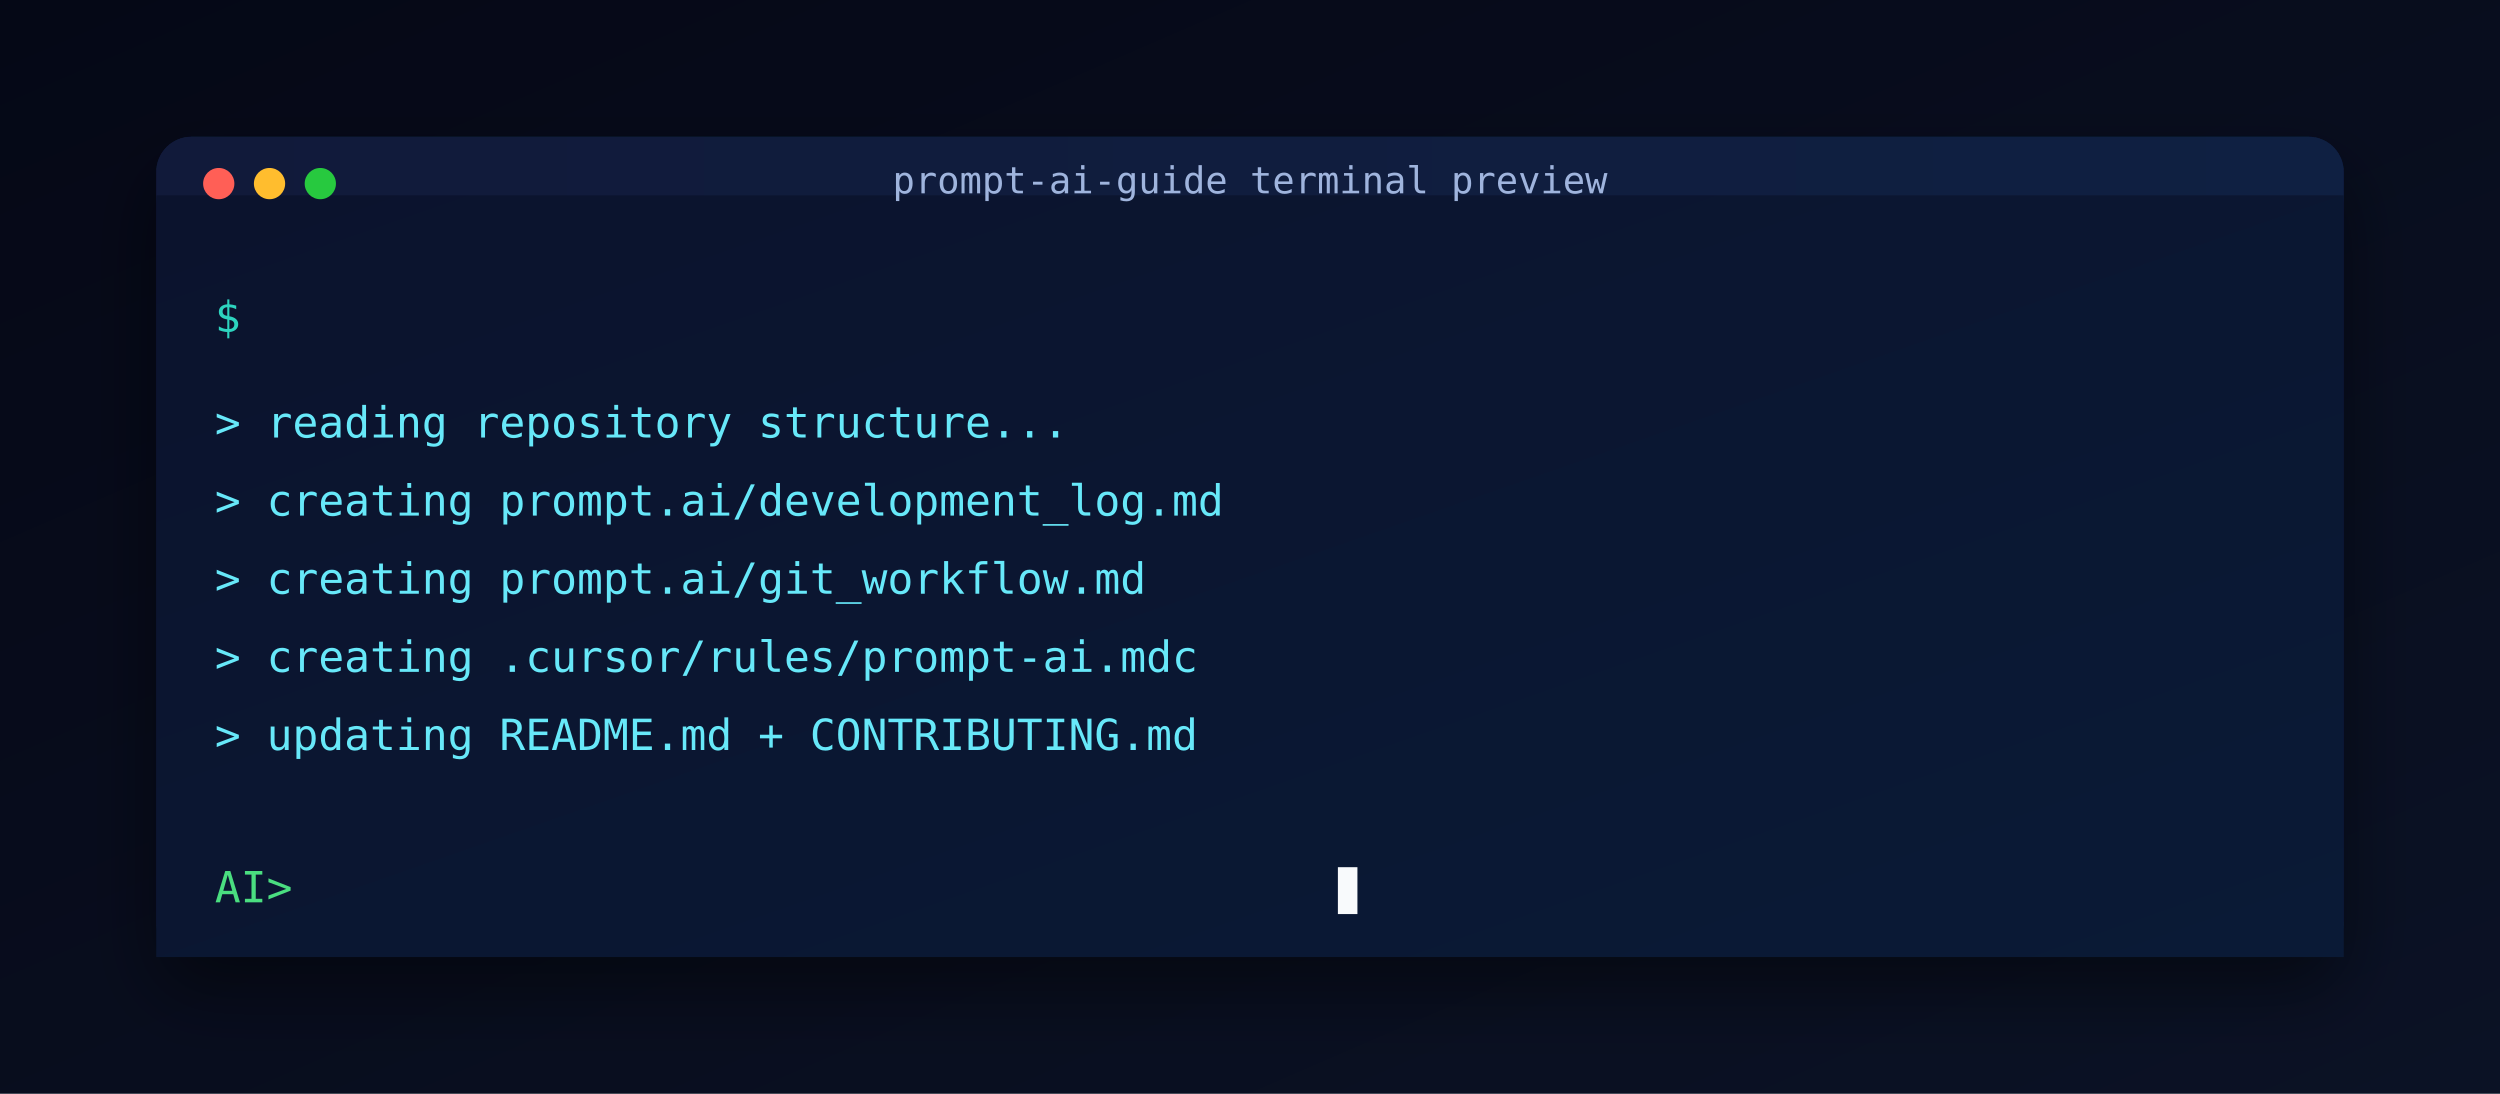
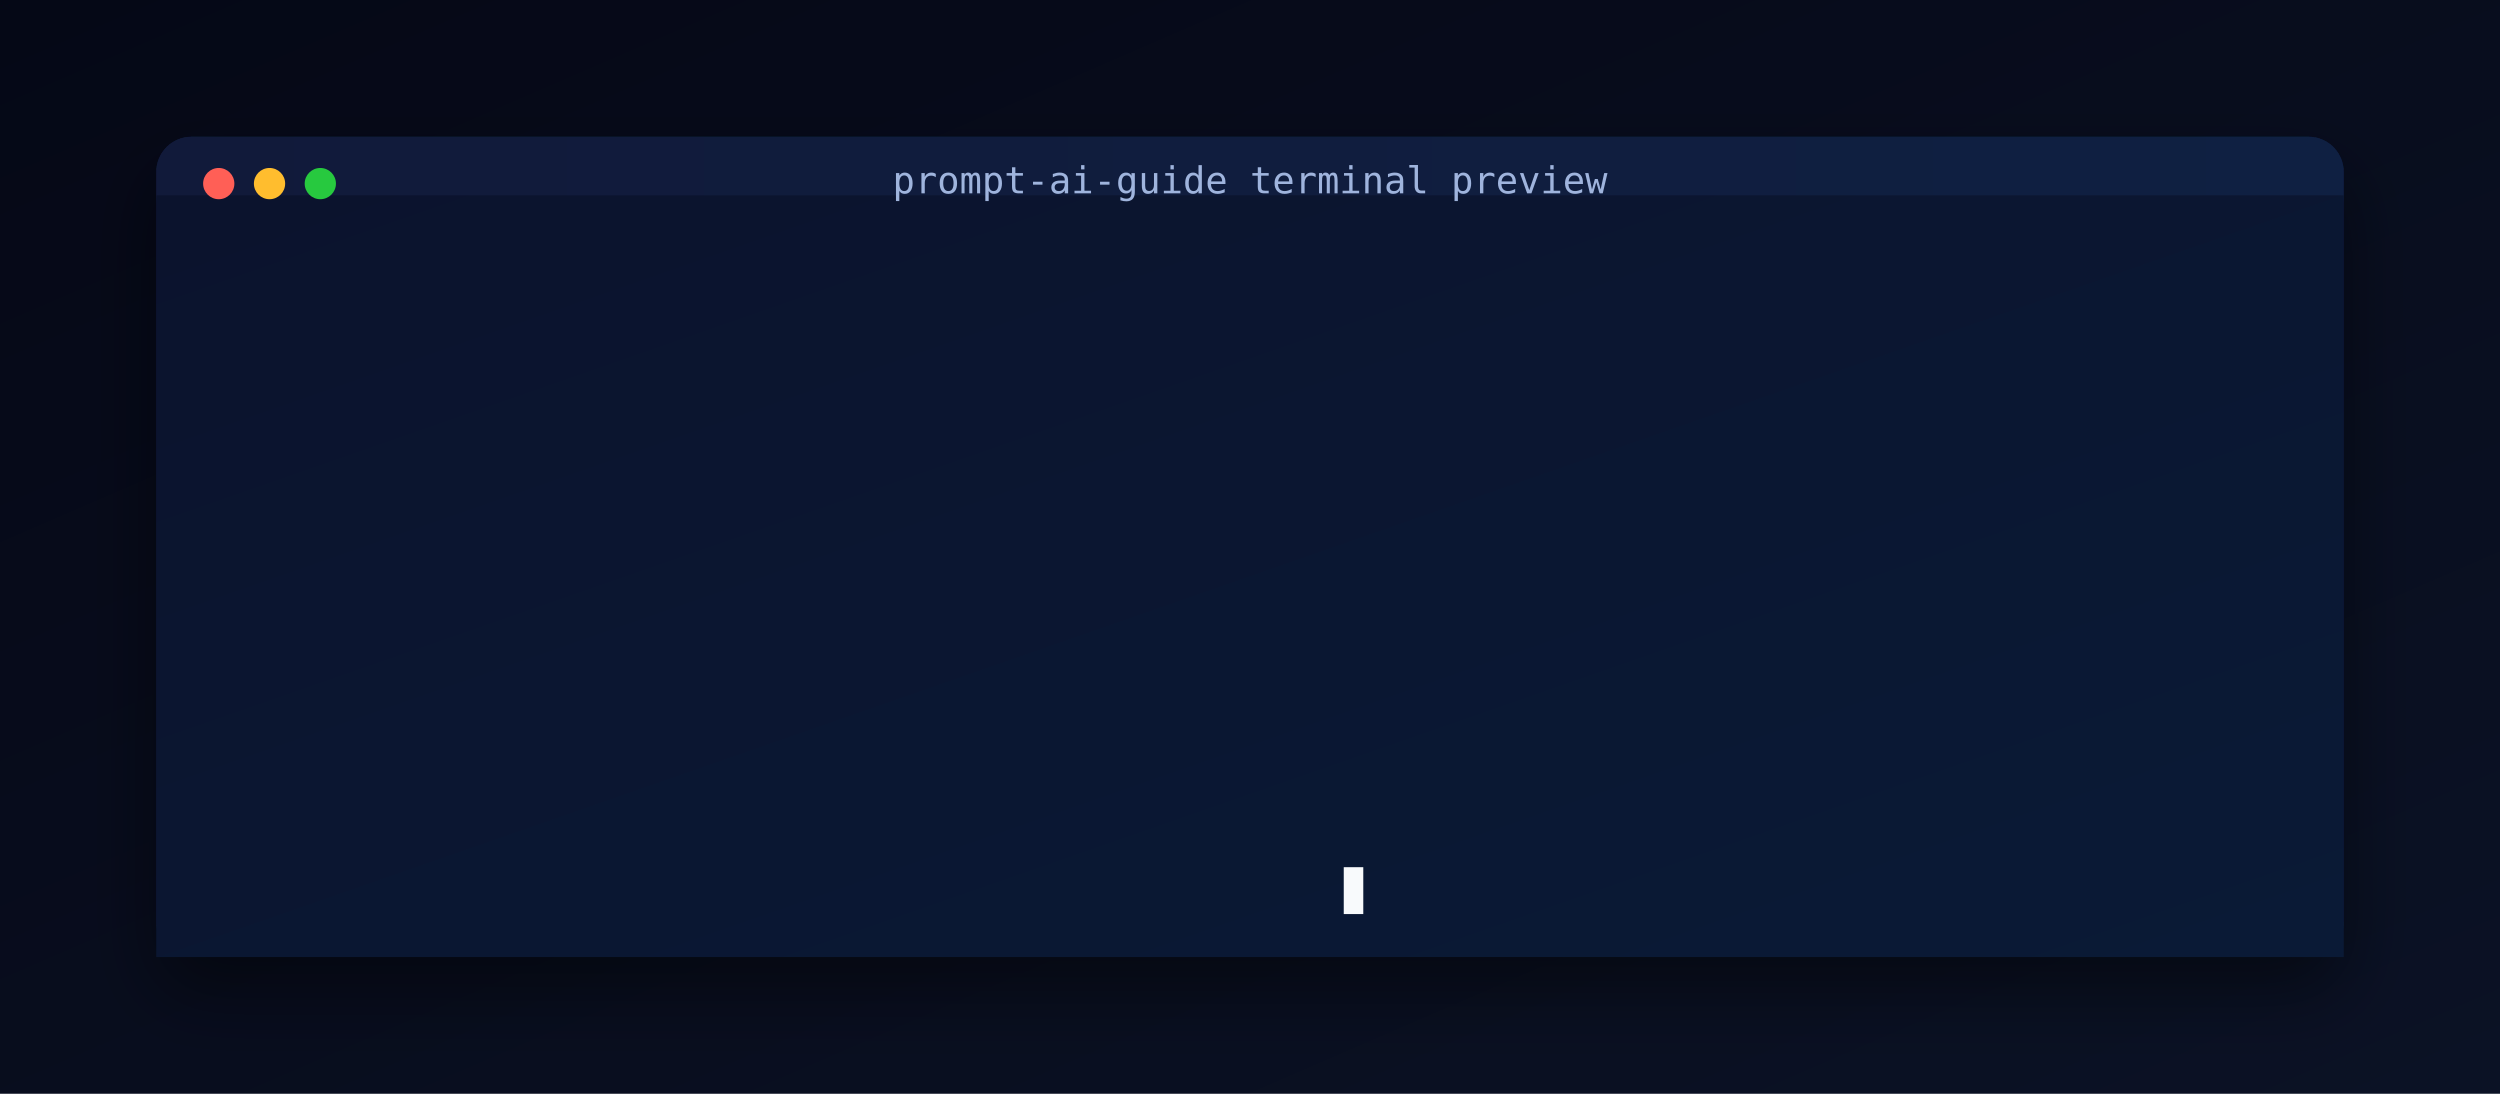
<svg xmlns="http://www.w3.org/2000/svg" width="1280" height="560" viewBox="0 0 1280 560" role="img" aria-label="Animated terminal preview">
  <defs>
    <linearGradient id="page" x1="0" y1="0" x2="1" y2="1">
      <stop offset="0%" stop-color="#050816" />
      <stop offset="100%" stop-color="#0b1225" />
    </linearGradient>
    <linearGradient id="panel" x1="0" y1="0" x2="1" y2="1">
      <stop offset="0%" stop-color="#0b132d" />
      <stop offset="100%" stop-color="#0a1a36" />
    </linearGradient>
    <linearGradient id="titlebar" x1="0" y1="0" x2="1" y2="0">
      <stop offset="0%" stop-color="#111a3a" />
      <stop offset="100%" stop-color="#0f2042" />
    </linearGradient>
    <filter id="shadow" x="-20%" y="-20%" width="140%" height="140%">
      <feDropShadow dx="0" dy="18" stdDeviation="18" flood-color="#000000" flood-opacity="0.45" />
    </filter>
-     <clipPath id="cmdClip">
-       <rect x="140" y="140" width="0" height="40">
-         <animate attributeName="width" values="0;0;790;790" keyTimes="0;0.06;0.30;1" dur="2.2s" repeatCount="indefinite" />
+     <clipPath id="line1Clip">
+       <rect x="110" y="146" width="0" height="34">
+         <animate attributeName="width" values="0;0;760;760" keyTimes="0;0.03;0.09;1" dur="20s" repeatCount="indefinite" />
      </rect>
    </clipPath>
-     <clipPath id="outClip">
-       <rect x="180" y="434" width="0" height="40">
-         <animate attributeName="width" values="0;0;505;505" keyTimes="0;0.55;0.92;1" dur="2.2s" repeatCount="indefinite" />
+     <clipPath id="line2Clip">
+       <rect x="110" y="200" width="0" height="34">
+         <animate attributeName="width" values="0;0;420;420" keyTimes="0;0.105;0.15;1" dur="20s" repeatCount="indefinite" />
+       </rect>
+     </clipPath>
+     <clipPath id="line3Clip">
+       <rect x="110" y="240" width="0" height="34">
+         <animate attributeName="width" values="0;0;500;500" keyTimes="0;0.16;0.21;1" dur="20s" repeatCount="indefinite" />
+       </rect>
+     </clipPath>
+     <clipPath id="line4Clip">
+       <rect x="110" y="280" width="0" height="34">
+         <animate attributeName="width" values="0;0;430;430" keyTimes="0;0.22;0.27;1" dur="20s" repeatCount="indefinite" />
+       </rect>
+     </clipPath>
+     <clipPath id="line5Clip">
+       <rect x="110" y="320" width="0" height="34">
+         <animate attributeName="width" values="0;0;470;470" keyTimes="0;0.28;0.335;1" dur="20s" repeatCount="indefinite" />
+       </rect>
+     </clipPath>
+     <clipPath id="line6Clip">
+       <rect x="110" y="360" width="0" height="34">
+         <animate attributeName="width" values="0;0;460;460" keyTimes="0;0.345;0.40;1" dur="20s" repeatCount="indefinite" />
+       </rect>
+     </clipPath>
+     <clipPath id="line7Clip">
+       <rect x="110" y="438" width="0" height="34">
+         <animate attributeName="width" values="0;0;505;505" keyTimes="0;0.415;0.48;1" dur="20s" repeatCount="indefinite" />
      </rect>
    </clipPath>
  </defs>
  <rect x="0" y="0" width="1280" height="560" fill="url(#page)" />
  <rect x="80" y="70" width="1120" height="420" rx="18" fill="url(#panel)" filter="url(#shadow)" />
  <rect x="80" y="70" width="1120" height="48" rx="18" fill="url(#titlebar)" />
  <rect x="80" y="100" width="1120" height="390" fill="url(#panel)" />
  <circle cx="112" cy="94" r="8" fill="#ff5f56" />
  <circle cx="138" cy="94" r="8" fill="#ffbd2e" />
  <circle cx="164" cy="94" r="8" fill="#27c93f" />
  <text x="640" y="99" fill="#9fb4dd" font-size="19" font-family="ui-monospace, SFMono-Regular, Menlo, Monaco, Consolas, monospace" text-anchor="middle">prompt-ai-guide terminal preview</text>
  <g font-family="ui-monospace, SFMono-Regular, Menlo, Monaco, Consolas, monospace" font-size="22">
-     <text x="110" y="170" fill="#2dd4bf">$</text>
-     <text x="140" y="170" fill="#e5edf9" clip-path="url(#cmdClip)">fetch + analyze github.com/MooseQuest/prompt-ai-guide</text>
-     <text x="110" y="224" fill="#67e8f9">&gt; reading repository structure...</text>
-     <text x="110" y="264" fill="#67e8f9">&gt; creating prompt.ai/development_log.md</text>
-     <text x="110" y="304" fill="#67e8f9">&gt; creating prompt.ai/git_workflow.md</text>
-     <text x="110" y="344" fill="#67e8f9">&gt; creating .cursor/rules/prompt-ai.mdc</text>
-     <text x="110" y="384" fill="#67e8f9">&gt; updating README.md + CONTRIBUTING.md</text>
-     <text x="110" y="462" fill="#4ade80">AI&gt;</text>
-     <text x="180" y="462" fill="#f8fafc" clip-path="url(#outClip)">workflow installed. all files created.</text>
-     <rect x="685" y="444" width="10" height="24" fill="#f8fafc">
-       <animate attributeName="opacity" values="1;1;0;0;1" keyTimes="0;0.48;0.52;0.98;1" dur="2.2s" repeatCount="indefinite" />
+     <text x="110" y="170" fill="#e5edf9" clip-path="url(#line1Clip)">
+       <tspan fill="#2dd4bf">$ </tspan>fetch + analyze github.com/MooseQuest/prompt-ai-guide</text>
+     <text x="110" y="224" fill="#67e8f9" clip-path="url(#line2Clip)">&gt; reading repository structure...</text>
+     <text x="110" y="264" fill="#67e8f9" clip-path="url(#line3Clip)">&gt; creating prompt.ai/development_log.md</text>
+     <text x="110" y="304" fill="#67e8f9" clip-path="url(#line4Clip)">&gt; creating prompt.ai/git_workflow.md</text>
+     <text x="110" y="344" fill="#67e8f9" clip-path="url(#line5Clip)">&gt; creating .cursor/rules/prompt-ai.mdc</text>
+     <text x="110" y="384" fill="#67e8f9" clip-path="url(#line6Clip)">&gt; updating README.md + CONTRIBUTING.md</text>
+     <text x="110" y="462" fill="#f8fafc" clip-path="url(#line7Clip)">
+       <tspan fill="#4ade80">AI&gt; </tspan>workflow installed. all files created.</text>
+     <rect x="688" y="444" width="10" height="24" fill="#f8fafc">
+       <animate attributeName="opacity" values="1;1;0;0;1" keyTimes="0;0.49;0.52;0.98;1" dur="20s" repeatCount="indefinite" />
    </rect>
  </g>
</svg>
